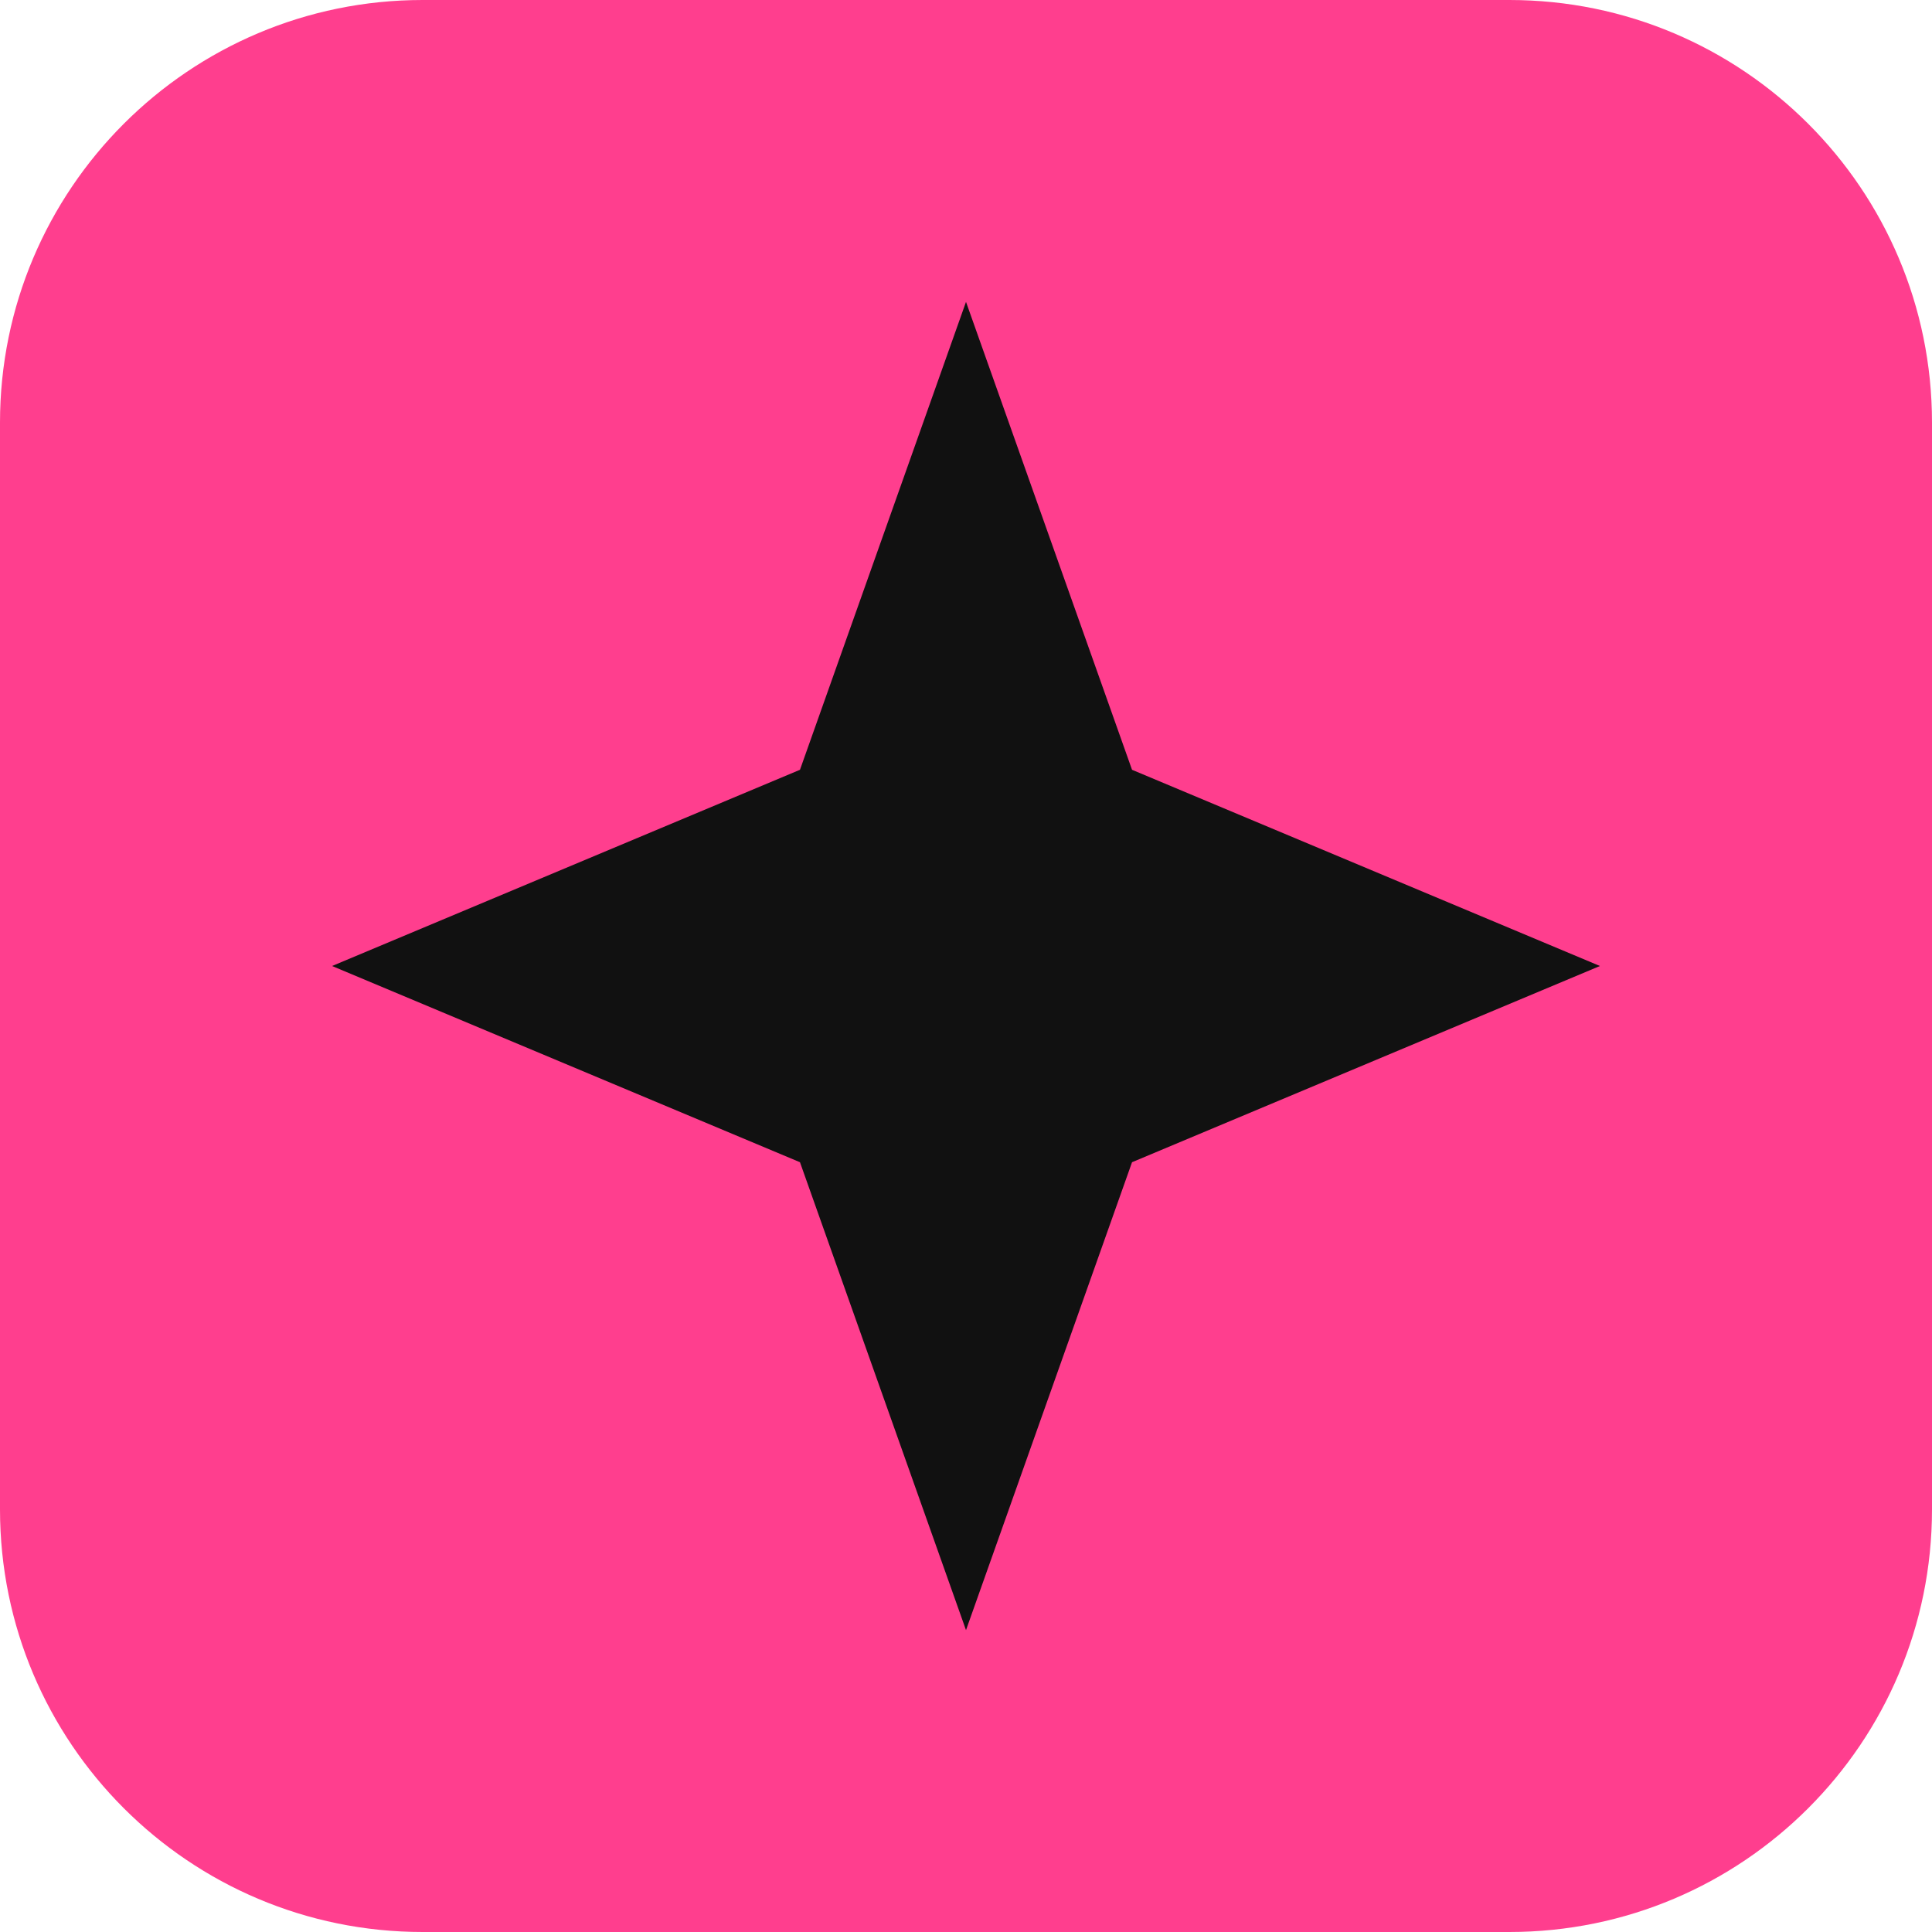
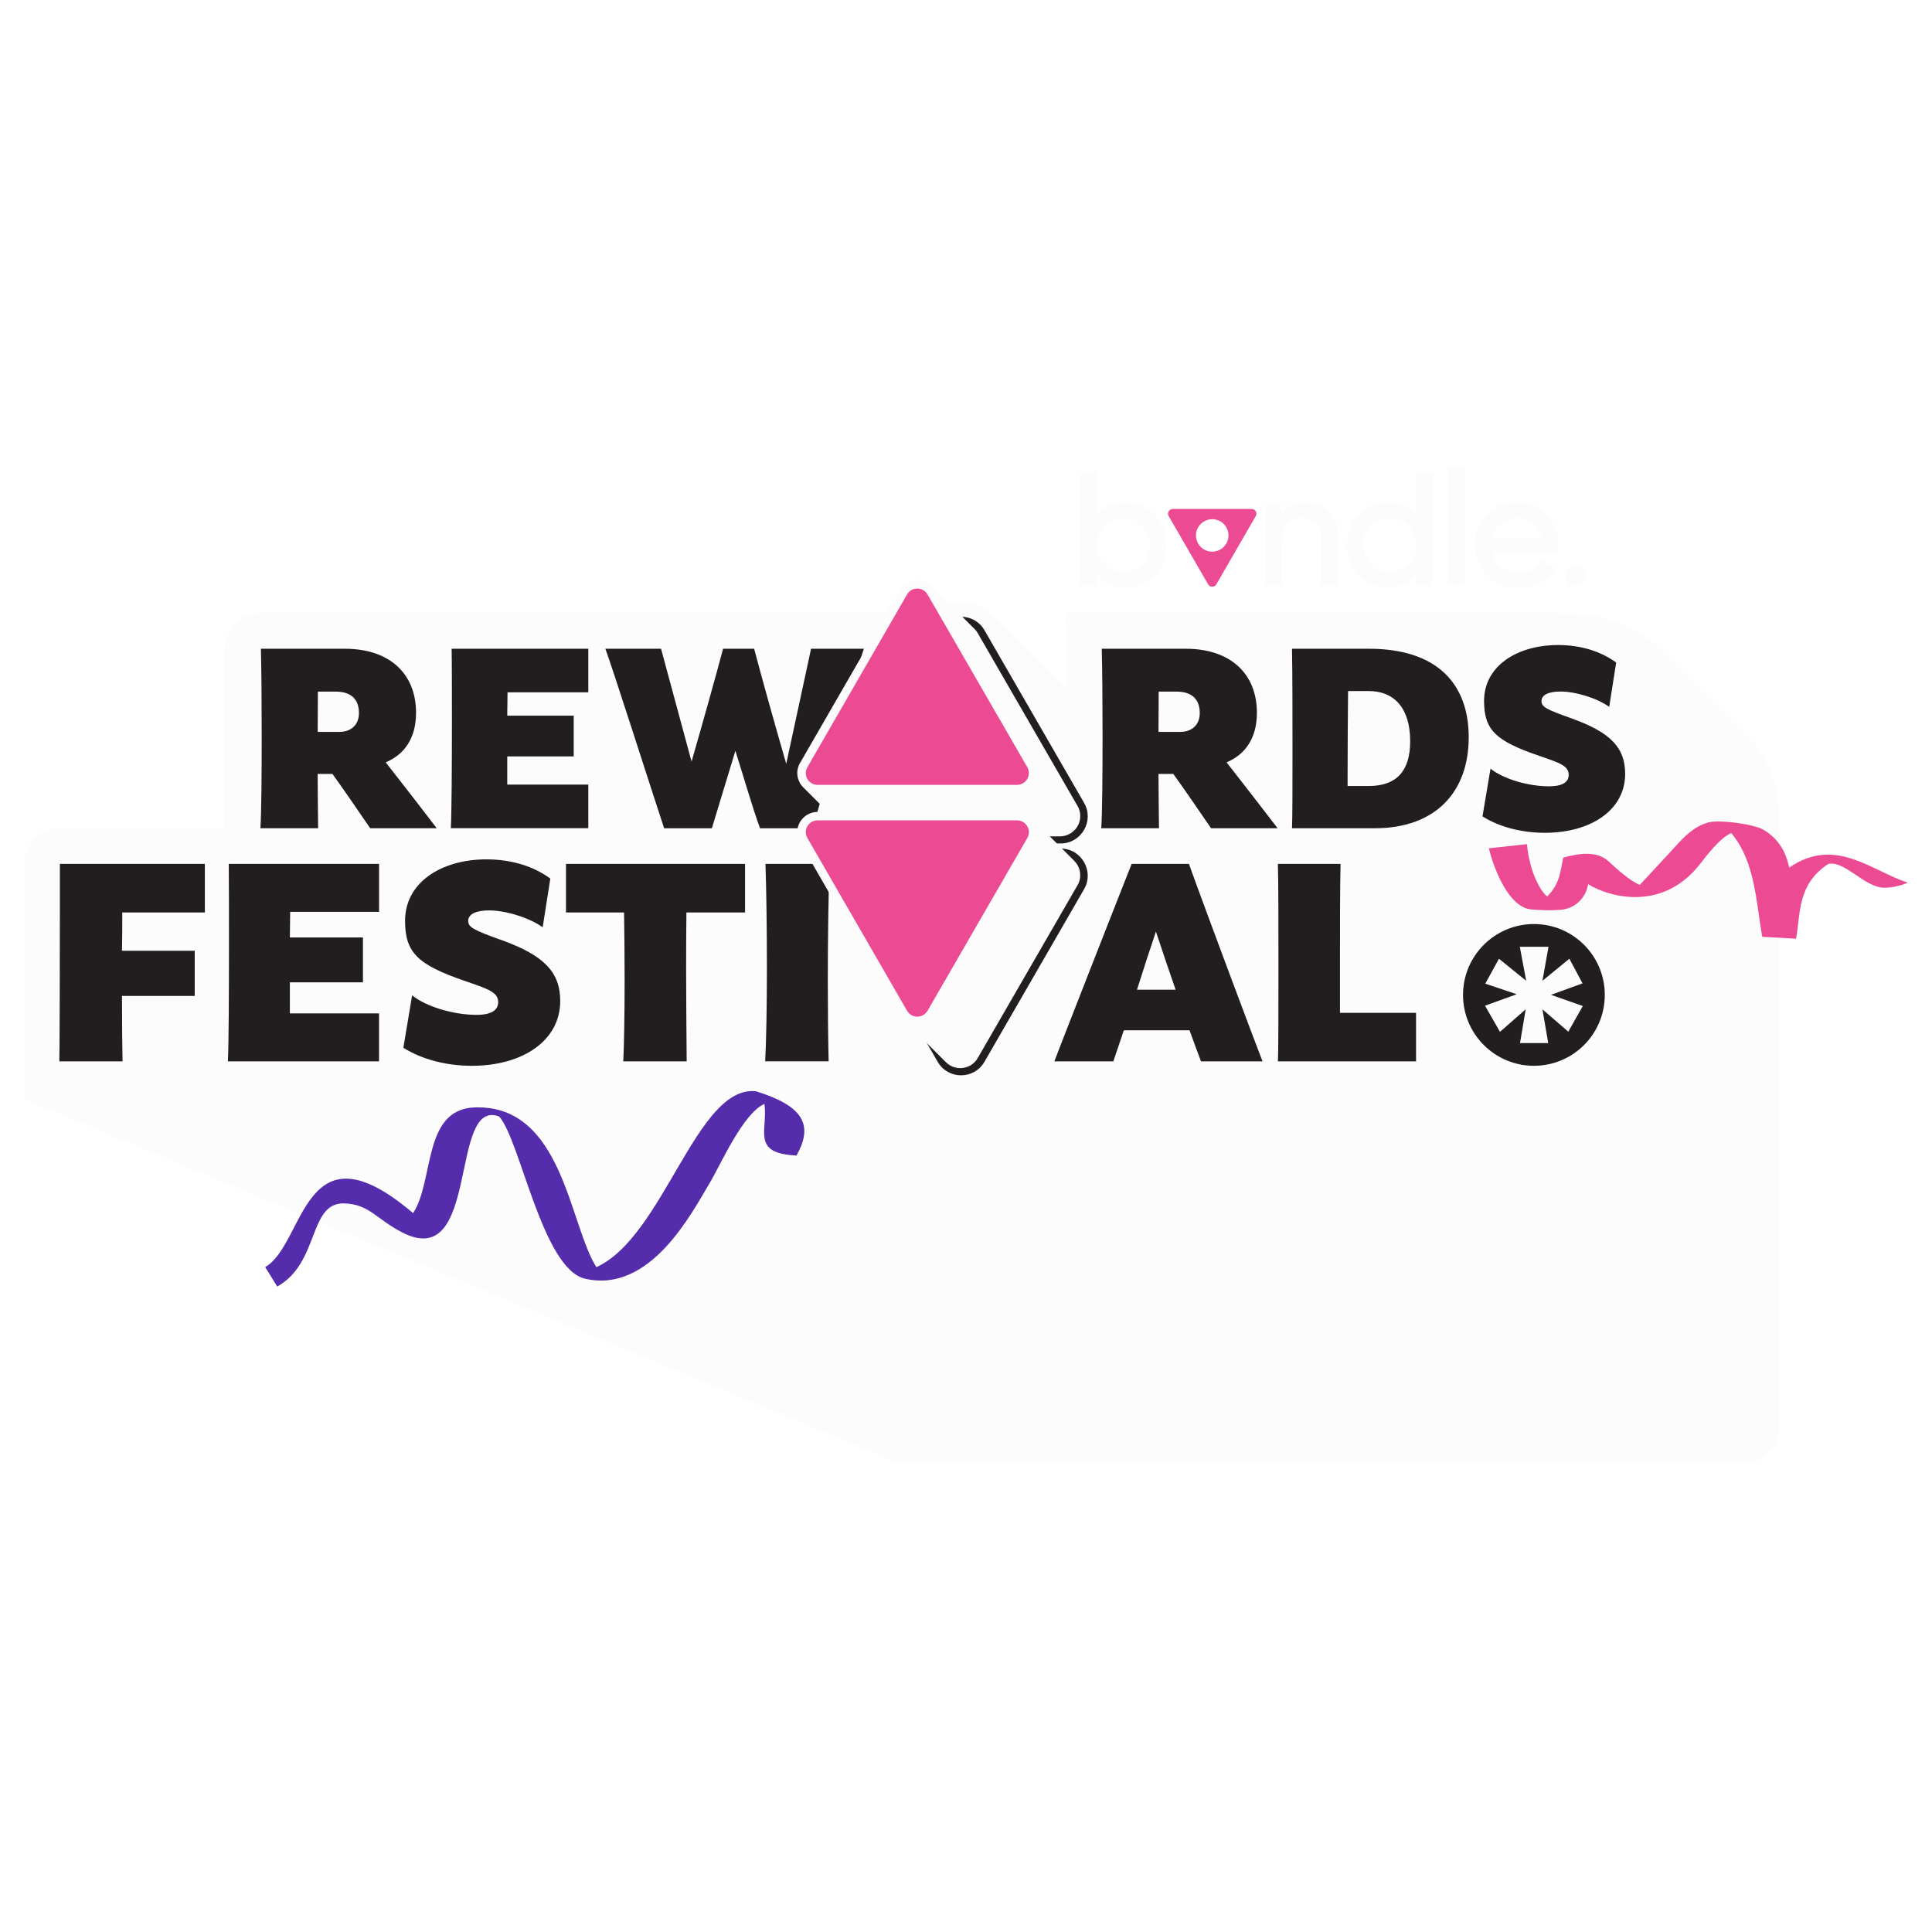
- <svg xmlns="http://www.w3.org/2000/svg" viewBox="0 0 64 64">
-   <rect width="64" height="64" rx="14" fill="#FF3E8E" />
-   <path d="M32 10l5.5 15.5L53 32l-15.5 6.5L32 54l-5.5-15.5L11 32l15.5-6.5z" fill="#111" />
+ <svg xmlns="http://www.w3.org/2000/svg" viewBox="-2 -38.5 159 159" fill="none">
+   <path fill-rule="evenodd" clip-rule="evenodd" d="M134.645 14.935L141.724 22.011C143.652 23.939 144.456 26.536 144.456 29.295V78.982C144.456 80.592 143.138 81.91 141.528 81.91H71.94L0 51.942V32.597C0 30.984 1.318 29.669 2.928 29.663H16.47V14.889C16.47 13.276 17.788 11.961 19.398 11.961H74.597C76.2 10.669 78.446 10.788 79.883 12.232L85.806 18.149L85.67 11.961H123.962C126.4 11.961 128.298 11.855 130.604 12.567C132.217 13.067 133.568 13.862 134.645 14.935Z" fill="#FCFCFC" />
+   <path d="M110.656 26.185C112.962 26.185 114.055 24.92 114.055 22.508C114.055 19.703 112.68 18.371 110.636 18.371H108.944C108.927 20.375 108.904 22.803 108.904 25.337V26.185H110.653H110.656ZM120.007 28.683L120.666 24.758C121.74 25.622 123.79 26.212 125.476 26.212C126.619 26.212 127.102 25.851 127.102 25.264C127.102 24.546 126.407 24.291 124.674 23.704C121.087 22.479 120.136 21.571 120.136 19.186C120.136 16.317 122.843 14.585 126.235 14.585C128.113 14.585 129.759 15.115 131.008 16.023L130.435 19.676C129.487 18.974 127.689 18.411 126.423 18.411C125.41 18.411 124.863 18.706 124.863 19.189C124.863 19.673 125.204 19.868 127.397 20.643C130.544 21.786 131.747 23.028 131.747 25.188C131.747 28.183 128.901 30.038 125.142 30.038C123.263 30.038 121.422 29.577 120.01 28.689L120.007 28.683ZM118.871 22.19C118.871 26.669 116.148 29.663 111.146 29.663H104.329C104.369 28.739 104.369 26.185 104.369 23.27C104.369 20.355 104.369 17.129 104.329 14.89H110.659C116.297 14.89 118.874 17.801 118.874 22.19H118.871ZM93.358 18.414C93.358 19.405 93.342 20.547 93.342 21.733H95.134C96.108 21.733 96.737 21.137 96.737 20.19C96.737 19.16 96.214 18.418 94.816 18.418H93.362L93.358 18.414ZM97.668 29.663C96.694 28.249 95.535 26.54 94.561 25.192H93.342C93.358 26.778 93.358 28.315 93.382 29.663H88.632C88.714 28.361 88.738 25.231 88.738 22.108C88.738 19.239 88.714 16.387 88.671 14.89H95.571C99.331 14.89 101.441 17 101.441 20.163C101.441 22.237 100.493 23.588 98.947 24.241C100.361 26.056 101.759 27.848 103.147 29.663H97.661H97.668ZM69.098 14.89C68.575 16.281 65.64 27.321 64.855 29.667H60.548C59.876 27.805 59.306 25.778 58.521 23.29C57.763 25.758 57.173 27.762 56.584 29.667H52.658C51.873 27.321 48.352 16.278 47.819 14.89H52.403L54.914 24.178C55.861 20.885 56.941 17.043 57.508 14.89H60.065C60.638 17.083 61.751 21.054 62.705 24.363C63.387 21.207 64.066 18.047 64.749 14.89H69.098ZM46.417 18.477H39.769C39.769 19.09 39.746 19.742 39.746 20.398H45.215V23.75H39.746V26.073H46.417V29.66H35.102C35.168 28.524 35.192 24.532 35.192 20.822C35.192 18.477 35.192 16.238 35.168 14.89H46.417V18.477ZM24.161 18.414C24.161 19.405 24.145 20.547 24.145 21.733H25.937C26.91 21.733 27.54 21.137 27.54 20.19C27.54 19.16 27.016 18.418 25.619 18.418H24.164L24.161 18.414ZM28.467 29.663C27.493 28.249 26.334 26.54 25.36 25.192H24.141C24.158 26.778 24.158 28.315 24.181 29.663H19.431C19.514 28.361 19.537 25.231 19.537 22.108C19.537 19.239 19.514 16.387 19.471 14.89H26.37C30.13 14.89 32.24 17 32.24 20.163C32.24 22.237 31.293 23.588 29.746 24.241C31.167 26.056 32.558 27.848 33.946 29.663H28.461H28.467Z" fill="#221E1F" />
+   <path d="M114.538 44.854V48.849H103.167C103.213 48.1 103.213 44.688 103.213 41.141C103.213 37.593 103.213 33.9 103.167 32.598H108.324C108.278 34.526 108.278 37.706 108.278 40.77V44.854H114.542H114.538ZM94.75 42.949C94.197 41.369 93.637 39.697 93.13 38.166C92.616 39.7 92.086 41.323 91.573 42.949H94.75ZM96.843 48.849C96.591 48.196 96.267 47.312 95.896 46.292H90.487C90.178 47.199 89.903 48.054 89.625 48.849H84.769C84.769 48.803 90.487 34.201 91.132 32.598H95.846C97.512 37.219 101.391 47.547 101.905 48.849H96.843ZM60.972 48.849C61.065 47.13 61.115 44.182 61.115 41.164C61.115 37.934 61.069 34.618 60.996 32.595H66.269C66.176 35.288 66.127 38.819 66.127 42.181C66.127 44.596 66.15 46.938 66.196 48.846H60.969L60.972 48.849ZM59.316 36.593H54.49C54.467 38.425 54.467 39.935 54.467 41.465C54.467 43.668 54.49 45.825 54.513 48.849H49.293C49.359 47.64 49.405 44.97 49.405 42.161C49.405 40.233 49.382 38.259 49.359 36.593H44.579V32.598H59.316V36.593ZM31.197 47.729L31.916 43.416C33.101 44.364 35.351 45.02 37.212 45.02C38.461 45.02 38.998 44.626 38.998 43.97C38.998 43.181 38.232 42.903 36.328 42.254C32.379 40.906 31.336 39.908 31.336 37.285C31.336 34.128 34.307 32.224 38.04 32.224C40.107 32.224 41.919 32.8 43.291 33.804L42.661 37.815C41.618 37.05 39.644 36.424 38.252 36.424C37.139 36.424 36.533 36.748 36.533 37.285C36.533 37.792 36.904 38.027 39.319 38.882C42.777 40.137 44.105 41.508 44.105 43.88C44.105 47.173 40.972 49.213 36.841 49.213C34.774 49.213 32.75 48.706 31.197 47.729ZM29.193 36.543H21.879C21.879 37.215 21.856 37.934 21.856 38.653H27.871V42.343H21.856V44.9H29.193V48.849H16.754C16.824 47.593 16.844 43.204 16.844 39.12C16.844 36.546 16.844 34.082 16.827 32.598H29.196V36.546L29.193 36.543ZM14.863 36.593H8.063C8.063 37.567 8.063 38.656 8.039 39.746H14.025V43.463H8.039C8.039 45.825 8.063 47.895 8.086 48.849H2.882C2.905 48.289 2.928 41.118 2.928 36.381V32.598H14.86V36.593H14.863Z" fill="#221E1F" />
+   <path fill-rule="evenodd" clip-rule="evenodd" d="M85.299 31.335C86.995 31.335 88.075 33.197 87.221 34.671L79.019 48.885C78.164 50.366 76.021 50.366 75.17 48.885L66.962 34.671C66.107 33.197 67.18 31.335 68.883 31.335H85.299ZM85.299 30.915H68.883C67.18 30.915 66.107 29.053 66.962 27.579L75.17 13.365C76.018 11.885 78.164 11.885 79.019 13.365L87.221 27.579C88.075 29.053 86.995 30.915 85.299 30.915Z" fill="#221E1F" />
+   <path d="M85.299 32.661H68.883C68.134 32.661 67.67 33.469 68.045 34.115L76.246 48.329C76.624 48.978 77.555 48.978 77.932 48.329L86.141 34.115C86.512 33.466 86.041 32.661 85.299 32.661Z" fill="#CC4291" />
+   <path d="M85.299 29.739H68.883C68.134 29.739 67.67 28.928 68.045 28.279L76.246 14.065C76.624 13.422 77.555 13.422 77.932 14.065L86.141 28.279C86.512 28.928 86.041 29.739 85.299 29.739Z" fill="#CC4291" />
+   <path fill-rule="evenodd" clip-rule="evenodd" d="M65.285 28.318H66.124L64.103 26.297C64.004 26.192 63.914 26.079 63.838 25.956V25.95C63.768 25.82 63.709 25.685 63.672 25.549C63.633 25.406 63.613 25.267 63.613 25.118C63.613 24.969 63.629 24.83 63.672 24.688C63.712 24.545 63.765 24.409 63.845 24.287L72.046 10.07C72.122 9.947 72.212 9.828 72.311 9.729C72.417 9.623 72.53 9.533 72.652 9.464C72.782 9.394 72.917 9.334 73.053 9.298C73.199 9.258 73.348 9.238 73.49 9.238C73.633 9.238 73.779 9.255 73.928 9.298C74.064 9.334 74.206 9.391 74.329 9.464C74.451 9.533 74.564 9.623 74.67 9.729L78.204 13.263L78.211 13.27C78.31 13.369 78.4 13.482 78.469 13.611L86.677 27.825H86.684C86.754 27.954 86.806 28.09 86.85 28.232C86.886 28.374 86.903 28.514 86.903 28.656C86.903 28.798 86.886 28.951 86.85 29.087V29.093C86.81 29.229 86.757 29.365 86.677 29.494C86.608 29.623 86.512 29.736 86.412 29.842H86.406C86.306 29.948 86.187 30.037 86.065 30.107H86.058C85.935 30.176 85.8 30.236 85.664 30.272C85.521 30.309 85.382 30.332 85.233 30.332H84.395L86.409 32.346C86.508 32.452 86.605 32.565 86.674 32.694C86.75 32.816 86.803 32.959 86.846 33.095C86.883 33.237 86.899 33.383 86.899 33.532C86.899 33.681 86.883 33.813 86.846 33.962C86.806 34.098 86.754 34.234 86.681 34.357H86.674L78.466 48.574C78.396 48.703 78.307 48.816 78.207 48.915C78.101 49.021 77.989 49.11 77.866 49.18C77.737 49.256 77.601 49.309 77.459 49.346C77.316 49.385 77.171 49.405 77.028 49.405C76.886 49.405 76.733 49.389 76.591 49.346C76.448 49.309 76.313 49.256 76.183 49.18C76.064 49.11 75.955 49.021 75.849 48.922L72.314 45.381H72.308C72.209 45.281 72.119 45.162 72.043 45.039L63.841 30.822C63.765 30.7 63.712 30.564 63.669 30.428V30.422C63.629 30.279 63.609 30.133 63.609 29.991C63.609 29.848 63.626 29.703 63.669 29.56C63.705 29.424 63.762 29.289 63.835 29.159V29.153C63.911 29.03 64 28.911 64.1 28.812C64.206 28.706 64.318 28.616 64.447 28.547C64.57 28.477 64.706 28.417 64.848 28.374C64.991 28.338 65.136 28.321 65.285 28.321V28.318Z" fill="#FCFCFC" />
+   <path fill-rule="evenodd" clip-rule="evenodd" d="M81.699 26.092H65.289C64.534 26.092 64.07 25.284 64.448 24.638L72.649 10.424C73.027 9.775 73.958 9.775 74.335 10.424L82.544 24.638C82.915 25.288 82.444 26.092 81.702 26.092H81.699Z" fill="#EC4A92" />
+   <path fill-rule="evenodd" clip-rule="evenodd" d="M81.699 29.014H65.289C64.534 29.014 64.07 29.822 64.448 30.468L72.649 44.682C73.027 45.331 73.958 45.331 74.335 44.682L82.544 30.468C82.915 29.819 82.444 29.014 81.702 29.014H81.699Z" fill="#EC4A92" />
+   <path fill-rule="evenodd" clip-rule="evenodd" d="M31.998 61.34C22.929 53.625 23.131 63.867 19.825 65.782L20.816 67.379C24.317 65.434 23.366 60.442 26.337 60.538C28.395 60.605 28.964 61.824 31.088 62.92C37.553 66.262 34.923 51.8 39.084 53.387C40.823 55.348 42.638 65.921 46.143 66.733C51.529 67.988 54.947 61.287 56.395 58.879C57.279 57.411 59.141 53.115 60.913 52.35C61.208 54.566 59.793 56.411 63.546 56.6C65.03 53.996 63.984 52.483 60.227 51.313C55.331 50.737 52.638 63.268 47.08 65.785C44.828 62.215 44.298 52.393 37.07 52.638C32.767 52.784 33.751 58.667 31.995 61.34H31.998Z" fill="#552CAC" />
+   <path fill-rule="evenodd" clip-rule="evenodd" d="M124.238 49.213C127.461 49.213 130.071 46.603 130.071 43.38C130.071 40.157 127.461 37.547 124.238 37.547C121.015 37.547 118.404 40.164 118.404 43.38C118.404 46.596 121.015 49.213 124.238 49.213ZM123.095 47.339L123.562 44.563L121.445 46.418L120.213 44.268L122.823 43.324L120.236 42.453L121.362 40.402L123.602 42.217L123.078 39.418H125.44L124.94 42.217L127.156 40.402L128.239 42.429L125.645 43.373L128.262 44.294L127.066 46.404L124.94 44.566L125.417 47.342H123.095V47.339Z" fill="#221E1F" />
+   <path fill-rule="evenodd" clip-rule="evenodd" d="M145.251 32.91C145.122 32.373 144.833 30.783 143.111 29.776C142.339 29.322 139.209 28.875 138.404 29.246C137.112 29.663 136.231 30.796 135.469 31.614L132.952 34.324C132.15 34.006 130.961 32.933 130.388 32.393C129.421 31.479 127.87 31.74 126.651 32.082C126.423 33.188 126.38 34.231 125.333 35.275C124.786 34.881 123.859 33.201 123.667 30.972L120.533 31.313C120.941 33.016 122.16 36.149 123.985 36.338C124.68 36.408 125.581 36.438 126.277 36.385C127.509 36.361 128.51 35.477 128.698 34.268C130.613 35.427 134.916 36.477 137.937 32.575C138.407 31.969 139.533 30.465 140.478 30.058C142.452 32.416 142.518 35.715 143.028 38.6L145.814 38.753C146.192 36.679 145.897 34.288 148.461 32.602C149.835 32.3 151.458 34.559 153.091 34.559C153.691 34.559 154.463 34.387 154.999 34.142C151.975 33.142 149.024 30.306 145.247 32.903L145.251 32.91Z" fill="#EC4A92" />
+   <path d="M127.636 9.738C127.401 9.738 127.202 9.655 127.04 9.493C126.877 9.324 126.794 9.125 126.794 8.897C126.794 8.668 126.877 8.463 127.04 8.294C127.202 8.132 127.401 8.049 127.636 8.049C127.871 8.049 128.08 8.132 128.242 8.294C128.401 8.463 128.48 8.662 128.48 8.897C128.48 9.132 128.398 9.324 128.242 9.493C128.08 9.655 127.881 9.738 127.636 9.738Z" fill="#FCFCFC" />
+   <path d="M92.639 6.35C92.639 6.973 92.424 7.503 92.007 7.92C91.593 8.344 91.069 8.556 90.457 8.556C89.844 8.556 89.311 8.341 88.893 7.92C88.479 7.503 88.267 6.973 88.267 6.35C88.267 5.727 88.482 5.197 88.893 4.78C89.311 4.356 89.837 4.147 90.457 4.147C91.076 4.147 91.593 4.356 92.007 4.78C92.424 5.197 92.639 5.727 92.639 6.35ZM90.602 2.819C89.625 2.819 88.84 3.167 88.267 3.859V0.388H86.902V9.719H88.267V8.841C88.837 9.533 89.622 9.885 90.602 9.885C91.583 9.885 92.351 9.537 93.014 8.854C93.676 8.172 94.008 7.324 94.008 6.347C94.008 5.37 93.676 4.522 93.014 3.846C92.351 3.164 91.54 2.816 90.602 2.816V2.819Z" fill="#FCFCFC" />
+   <path d="M105.485 2.819C104.644 2.819 103.978 3.104 103.501 3.671V2.988H102.13V9.719H103.501V6.158C103.501 5.466 103.664 4.949 103.985 4.625C104.306 4.3 104.733 4.134 105.263 4.134C105.727 4.134 106.098 4.267 106.36 4.532C106.618 4.797 106.751 5.184 106.751 5.678V9.719H108.122V5.612C108.122 4.76 107.877 4.078 107.4 3.575C106.92 3.074 106.274 2.819 105.482 2.819H105.485Z" fill="#FCFCFC" />
+   <path d="M113.946 4.78C114.36 5.197 114.572 5.727 114.572 6.35C114.572 6.972 114.356 7.502 113.946 7.92C113.528 8.344 113.002 8.556 112.382 8.556C111.763 8.556 111.246 8.341 110.829 7.92C110.415 7.502 110.203 6.972 110.203 6.35C110.203 5.727 110.418 5.197 110.829 4.78C111.246 4.356 111.773 4.147 112.382 4.147C112.992 4.147 113.528 4.356 113.946 4.78ZM114.572 3.859C114.002 3.166 113.217 2.819 112.236 2.819C111.256 2.819 110.484 3.166 109.825 3.849C109.162 4.528 108.831 5.373 108.831 6.35C108.831 7.327 109.162 8.175 109.825 8.857C110.481 9.54 111.299 9.887 112.236 9.887C113.174 9.887 113.999 9.536 114.572 8.844V9.722H115.936V0.391H114.572V3.862V3.859Z" fill="#FCFCFC" />
+   <path d="M118.52 0H117.155V9.719H118.52V0Z" fill="#FCFCFC" />
+   <path d="M121.481 4.601C121.852 4.28 122.332 4.118 122.909 4.118C123.399 4.118 123.83 4.27 124.197 4.572C124.529 4.847 124.754 5.251 124.853 5.764H120.805C120.908 5.284 121.137 4.896 121.478 4.601H121.481ZM125.33 3.863C124.707 3.17 123.893 2.819 122.909 2.819C121.875 2.819 121.024 3.157 120.371 3.83C119.719 4.499 119.388 5.35 119.388 6.354C119.388 7.357 119.725 8.225 120.391 8.888C121.054 9.55 121.932 9.891 122.985 9.891C124.293 9.891 125.287 9.378 125.94 8.368L126.013 8.262L124.84 7.599L124.78 7.695C124.413 8.298 123.833 8.586 123.011 8.586C122.432 8.586 121.932 8.434 121.534 8.129C121.176 7.858 120.931 7.477 120.812 6.993H126.208L126.225 6.897C126.251 6.718 126.264 6.539 126.264 6.374C126.264 5.4 125.95 4.558 125.33 3.873V3.863Z" fill="#FCFCFC" />
+   <path fill-rule="evenodd" clip-rule="evenodd" d="M97.767 6.9C97.029 6.9 96.426 6.304 96.426 5.565C96.426 4.826 97.029 4.23 97.767 4.23C98.506 4.23 99.102 4.826 99.102 5.565C99.102 6.304 98.499 6.9 97.767 6.9ZM101.013 3.389H94.514C94.22 3.389 94.031 3.71 94.177 3.965L97.429 9.596C97.579 9.851 97.95 9.851 98.099 9.596L101.351 3.965C101.5 3.71 101.312 3.389 101.013 3.389Z" fill="#EC4A92" />
</svg>
